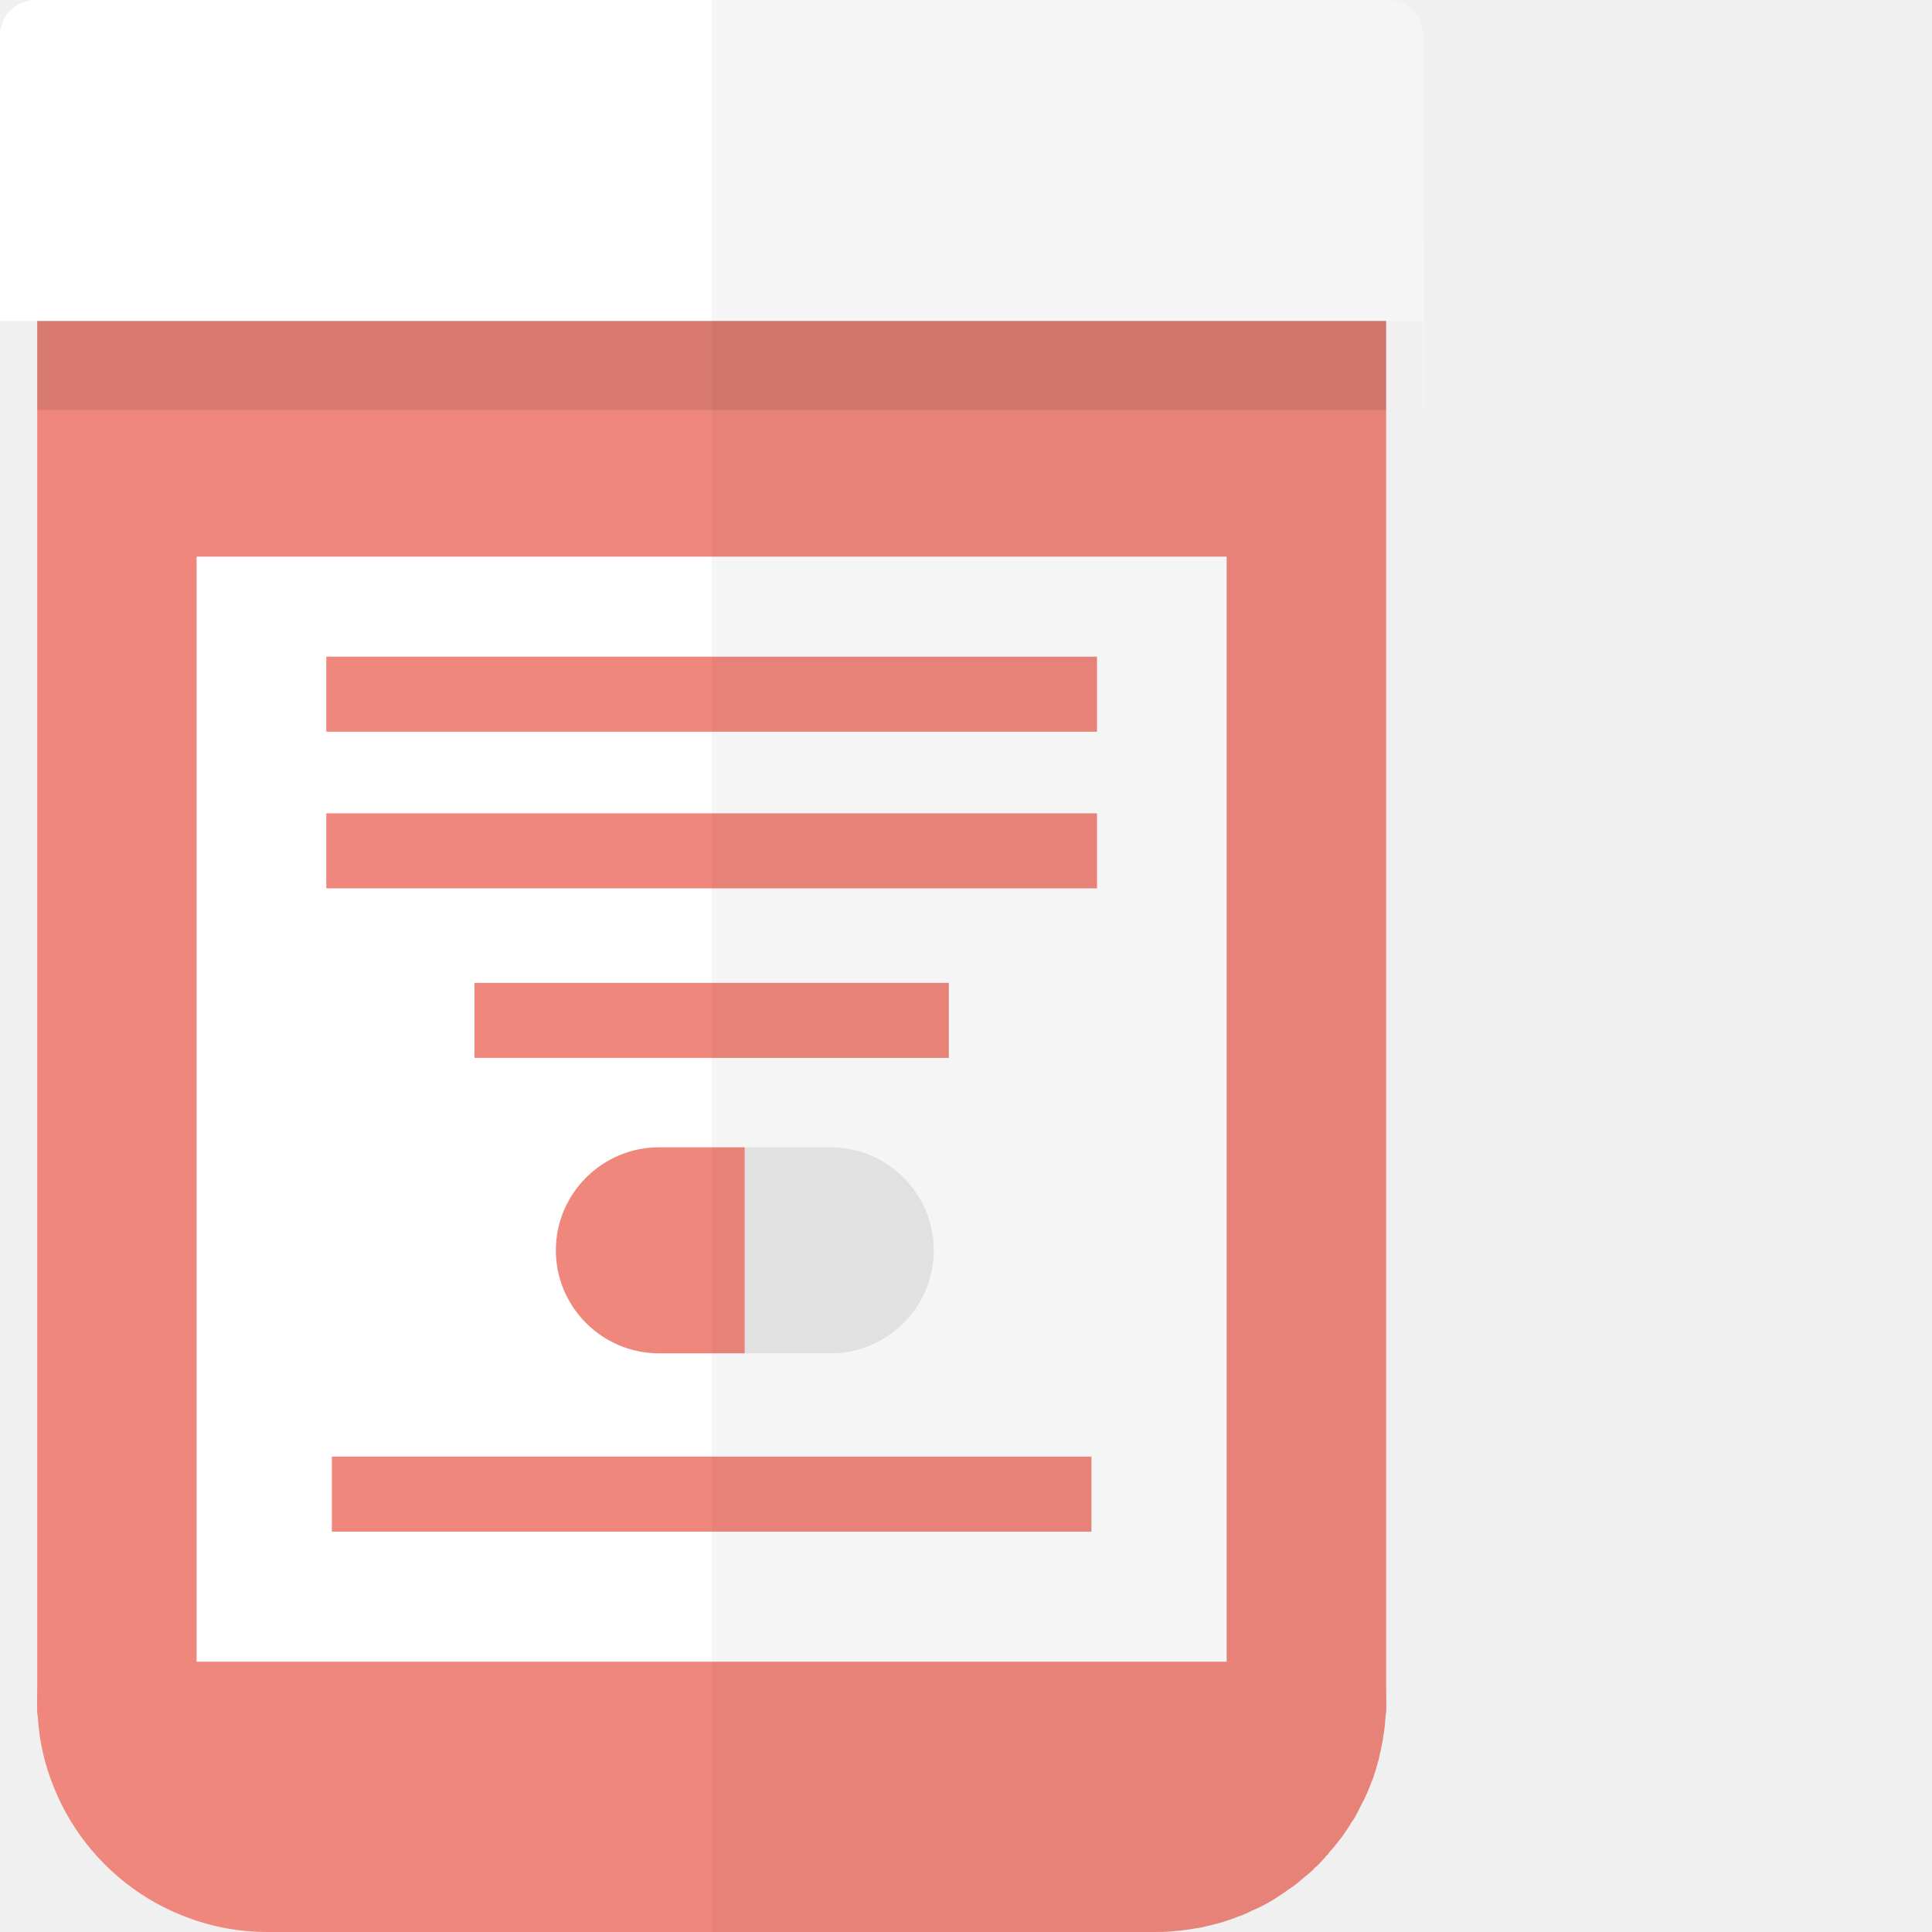
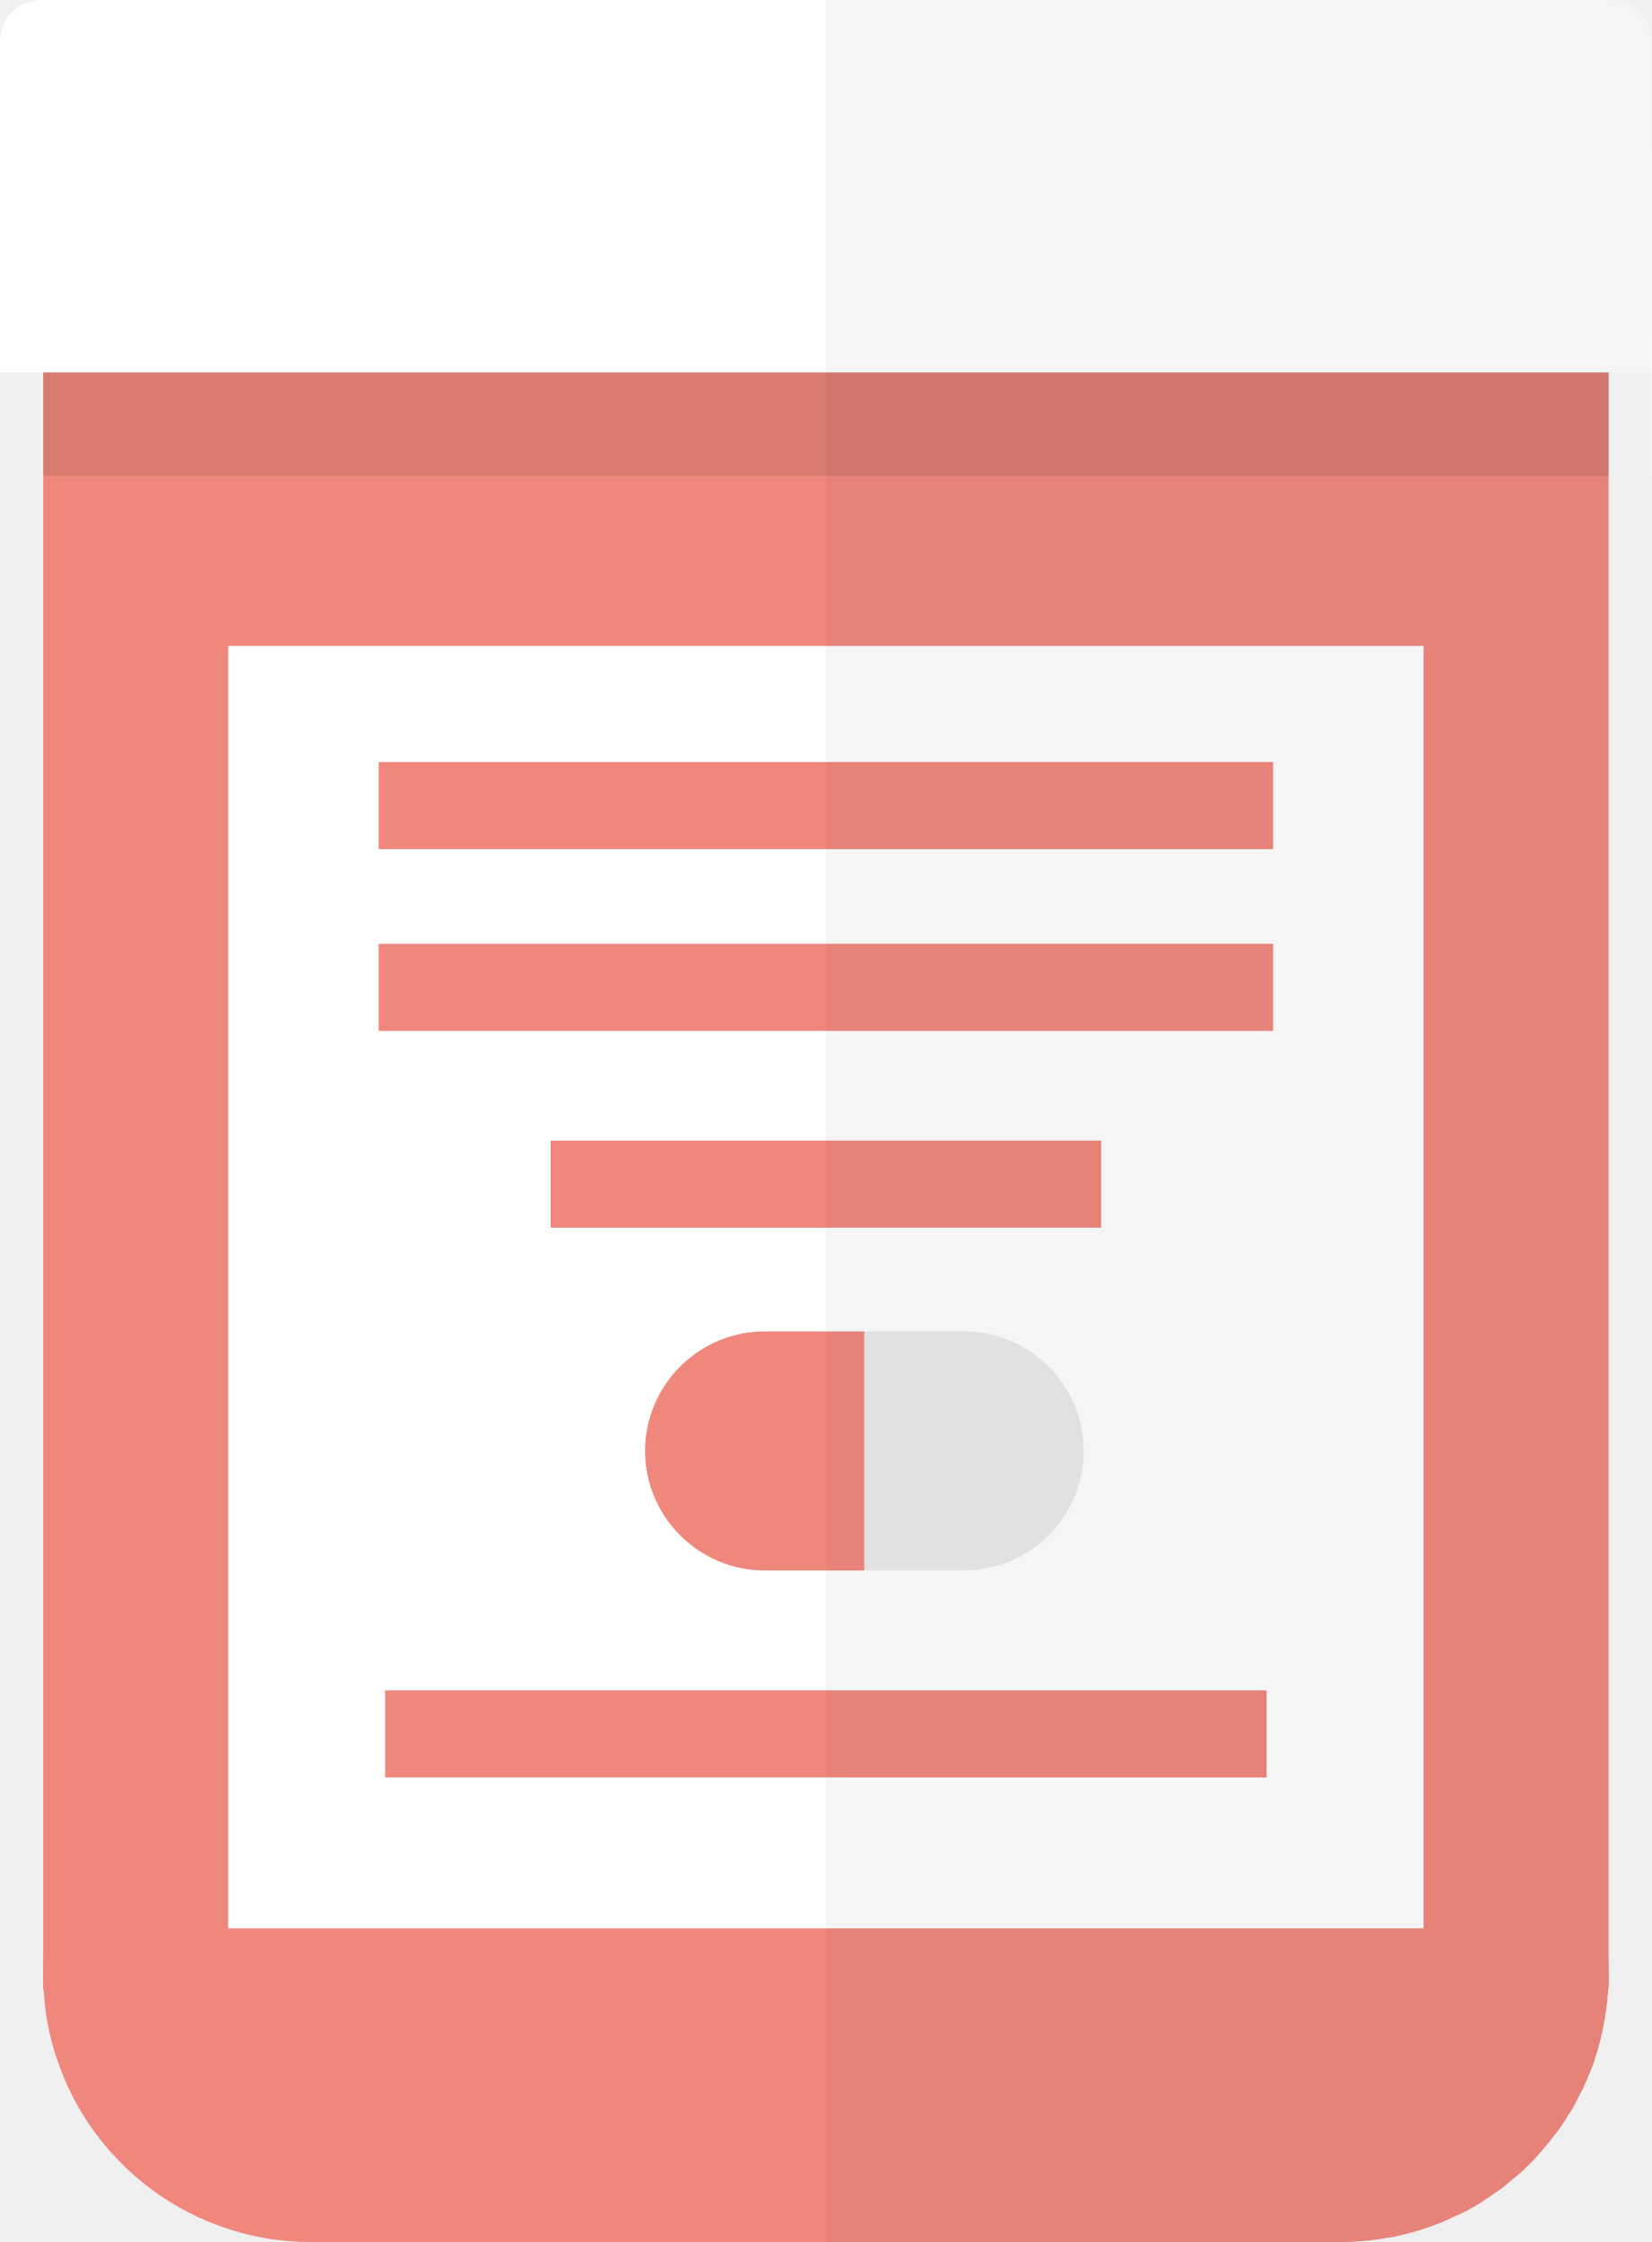
- <svg xmlns="http://www.w3.org/2000/svg" version="1.1" id="_x34_" viewBox="0 0 512 512" xml:space="preserve">
+ <svg xmlns="http://www.w3.org/2000/svg" version="1.1" id="_x34_" xml:space="preserve" viewBox="0 0 377.2 512">
  <g>
    <g>
      <path style="fill:#EF877C;" d="M367.337,451.067c0,1.244,0,2.57-0.166,3.814c0,0.249,0,0.414-0.082,0.663    c0,0.746,0,1.492-0.166,2.238c-0.083,0.746-0.166,1.492-0.331,2.238c0,0.414-0.083,0.829-0.166,1.244c0,0.083,0,0.248-0.083,0.331    c-0.248,1.409-0.497,2.653-0.829,3.979c-0.083,0.58-0.249,1.078-0.415,1.575c-0.248,1.078-0.58,2.238-0.995,3.233    c0,0.249-0.082,0.414-0.165,0.663c-0.249,0.663-0.497,1.326-0.746,1.907c0,0.083-0.083,0.166-0.083,0.249    c-0.414,0.912-0.746,1.907-1.243,2.818c-0.083,0.249-0.166,0.415-0.249,0.663c-0.165,0.331-0.331,0.663-0.497,0.912    c-0.663,1.327-1.326,2.653-1.99,3.897c-0.083,0.083-0.083,0.165-0.166,0.248c-0.249,0.332-0.414,0.746-0.746,1.078    c-0.58,1.078-1.327,2.155-2.073,3.233c-0.083,0.083-0.083,0.166-0.166,0.248c-0.331,0.498-0.663,0.912-1.078,1.41    c-0.083,0.083-0.083,0.083-0.166,0.165c-0.746,1.078-1.658,2.156-2.57,3.15c-0.082,0.249-0.331,0.497-0.58,0.663    c-0.663,0.829-1.41,1.658-2.155,2.404c-0.332,0.332-0.58,0.58-0.912,0.829l-0.082,0.083c-0.829,0.912-1.824,1.741-2.736,2.404    c-0.249,0.249-0.497,0.497-0.746,0.663c-1.16,0.995-2.238,1.907-3.482,2.653c-0.829,0.58-1.575,1.16-2.404,1.658    c-1.327,0.912-2.736,1.741-4.145,2.488c-1.078,0.58-2.155,1.078-3.233,1.492c-1.161,0.663-2.404,1.161-3.648,1.575    c-0.083,0-0.083,0.083-0.166,0.083c-1.326,0.497-2.735,0.995-4.062,1.409c-1.409,0.414-2.818,0.746-4.228,1.078    c-0.829,0.248-1.741,0.414-2.653,0.497c-1.16,0.249-2.321,0.414-3.482,0.497c-0.414,0.166-0.829,0.166-1.326,0.166    c-1.907,0.248-3.814,0.331-5.72,0.331H70.798c-7.958,0-15.585-1.575-22.549-4.394c-15.42-6.135-27.855-18.57-33.989-33.99    c-2.404-5.886-3.897-12.187-4.228-18.736c-0.166-1.243-0.166-2.57-0.166-3.814c0-26.943,17.824-30.922,42.28-31.503    c2.902-0.083,5.886-0.083,8.953-0.083h245.306c6.466,0,12.767-0.082,18.653,0.083    C349.513,420.145,367.337,424.207,367.337,451.067z" />
      <path style="fill:#EF877C;" d="M367.337,41.948v411.109c0,0.58-0.083,1.243-0.166,1.824c0,0.249,0,0.414-0.082,0.663    c0,0.166,0,0.331-0.083,0.497c-1.327,6.715-7.295,11.772-14.425,11.772H24.622c-7.544,0-13.762-5.637-14.591-12.933    c-0.166-0.58-0.166-1.243-0.166-1.824V41.948c0-8.124,6.632-0.166,14.757-0.166h327.958    C360.705,41.782,367.337,33.824,367.337,41.948z" />
      <path style="fill:#FFFFFF;" d="M377.202,9.368v99.233h-0.083V85.057H0V9.368C0,4.228,4.228,0,9.451,0h358.3    C372.974,0,377.202,4.228,377.202,9.368z" />
      <rect x="188.586" y="85.068" style="opacity:0.1;fill:#040000;" width="0.015" height="23.566" />
      <rect x="52.107" y="147.514" style="fill:#FFFFFF;" width="272.973" height="292.857" />
      <rect x="86.474" y="174.026" style="fill:#EF877C;" width="204.239" height="19.884" />
      <rect x="86.474" y="215.539" style="fill:#EF877C;" width="204.239" height="19.884" />
      <rect x="125.751" y="260.47" style="fill:#EF877C;" width="125.686" height="19.884" />
      <rect x="87.947" y="386.017" style="fill:#EF877C;" width="201.293" height="19.884" />
      <rect x="9.882" y="85.068" style="opacity:0.1;fill:#040000;" width="357.423" height="23.566" />
      <g>
        <path style="fill:#EF877C;" d="M174.6,304.053c-15.013,0-27.296,12.283-27.296,27.296v0c0,15.013,12.283,27.296,27.296,27.296     h22.783v-54.592H174.6z" />
        <path style="fill:#EAEAEA;" d="M220.166,304.053h-22.783v54.592h22.783c15.013,0,27.296-12.283,27.296-27.296v0     C247.462,316.336,235.179,304.053,220.166,304.053z" />
      </g>
    </g>
    <path style="opacity:0.04;fill:#040000;" d="M377.202,9.368v16.746l-0.083,58.943h-9.782v368c0,0.58-0.083,1.243-0.166,1.824   c0,0.249,0,0.414-0.082,0.663c0,0.166,0,0.331-0.083,0.497c0,1.326-0.166,2.653-0.414,3.979c0,0.414-0.083,0.829-0.166,1.244   c-0.249,1.492-0.58,2.901-0.912,4.31c-0.083,0.58-0.249,1.078-0.415,1.575c-0.331,1.327-0.746,2.653-1.16,3.897   c-0.249,0.663-0.497,1.326-0.746,1.907c-0.497,1.244-0.995,2.487-1.575,3.731c-0.165,0.331-0.331,0.663-0.497,0.912   c-0.663,1.41-1.409,2.819-2.155,4.145c-0.249,0.332-0.414,0.746-0.746,1.078c-0.663,1.161-1.41,2.322-2.239,3.482   c-0.331,0.498-0.663,0.912-1.078,1.41c-0.829,1.161-1.741,2.238-2.736,3.316c-0.082,0.249-0.331,0.497-0.58,0.663   c-0.995,1.161-2.073,2.238-3.15,3.316c-1.078,1.078-2.238,2.155-3.482,3.067c-1.16,0.995-2.238,1.907-3.482,2.653   c-2.073,1.575-4.228,2.901-6.549,4.145c-1.078,0.58-2.155,1.078-3.233,1.492c-1.161,0.663-2.404,1.161-3.648,1.575   c-1.409,0.58-2.819,1.078-4.228,1.492c-5.554,1.658-11.357,2.57-17.409,2.57H188.601V0h179.15   C372.974,0,377.202,4.228,377.202,9.368z" />
  </g>
</svg>
